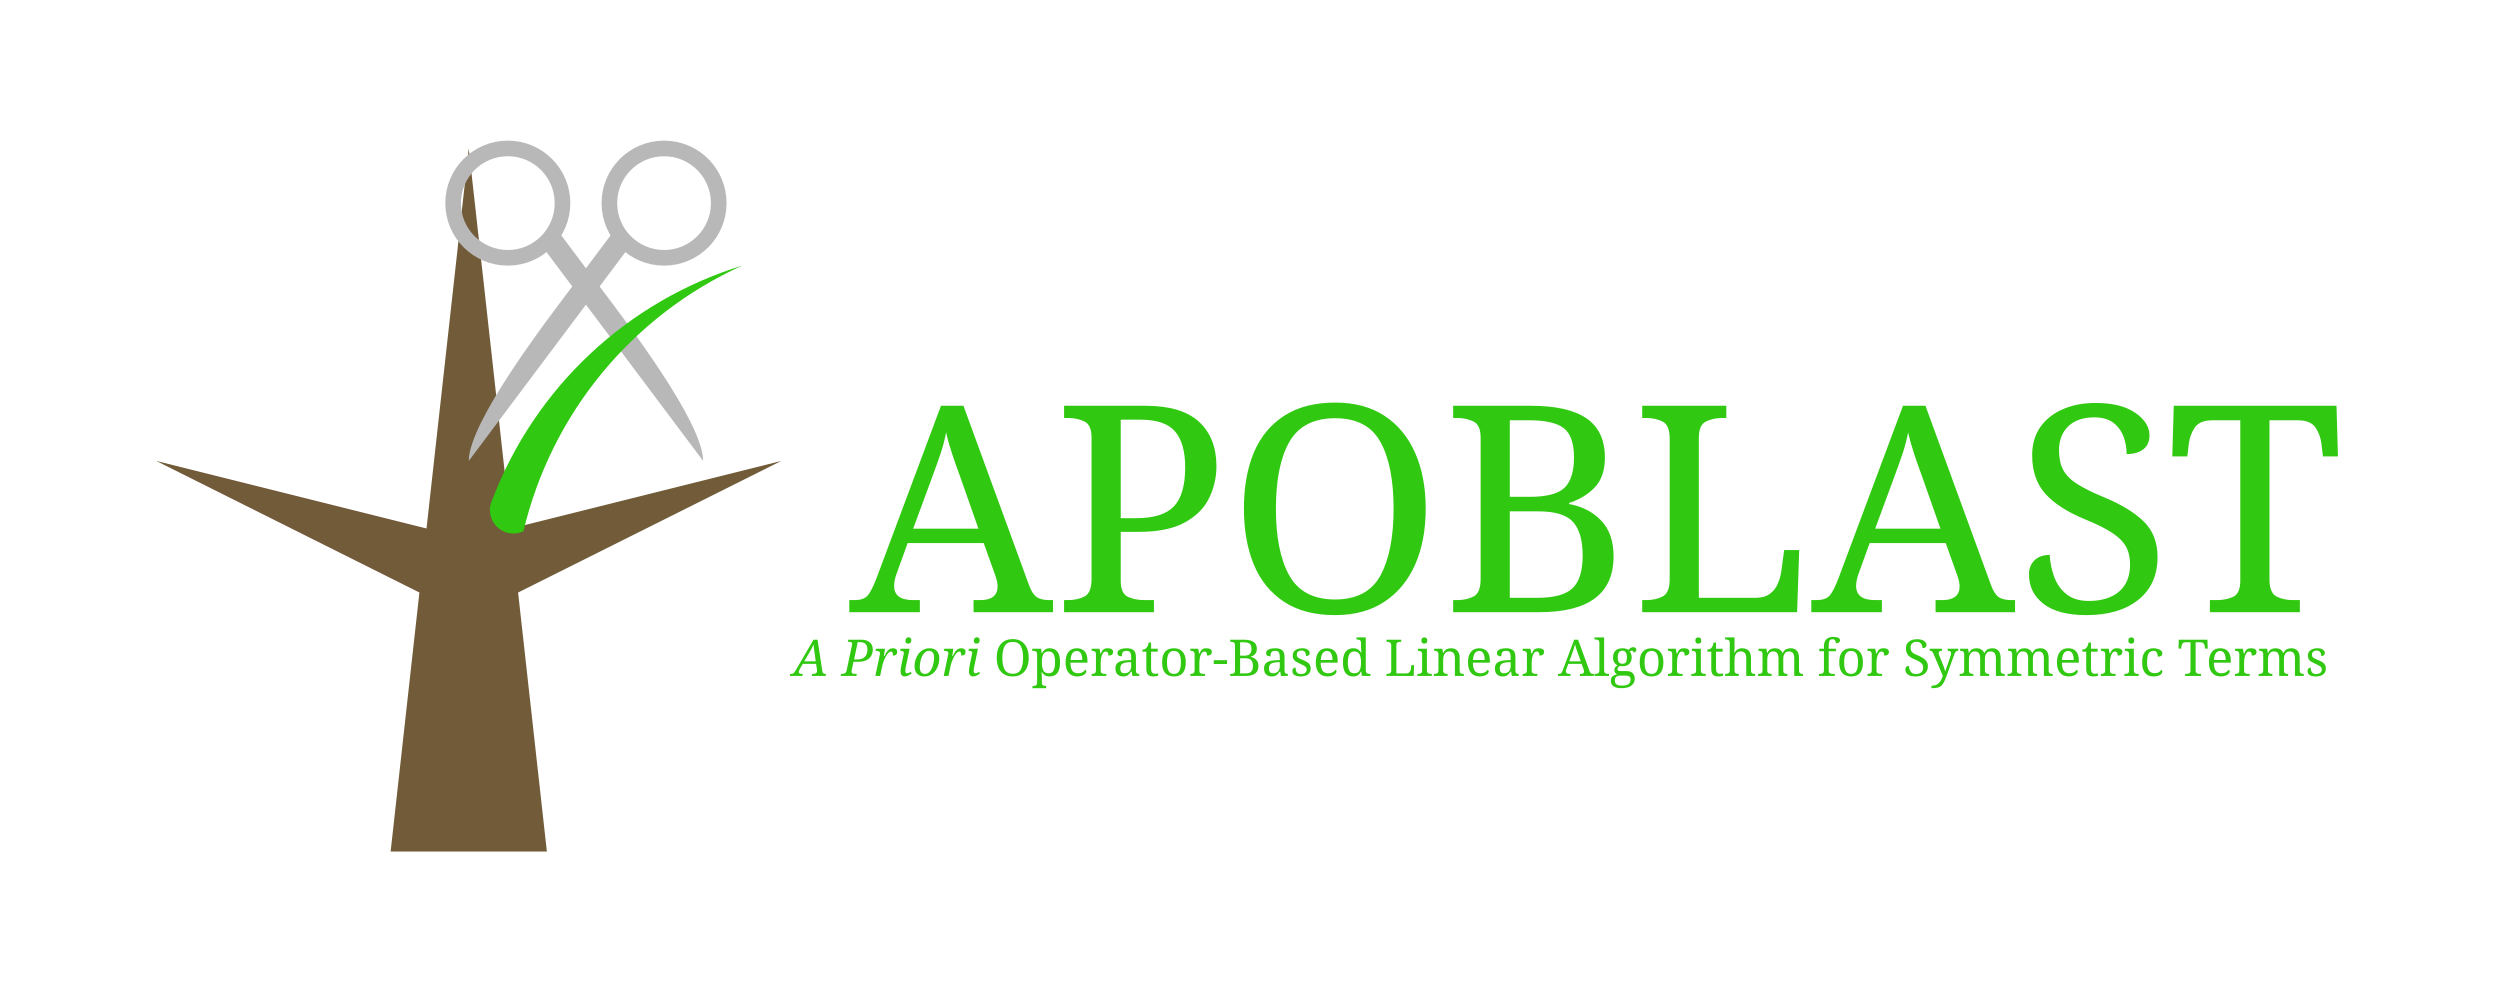
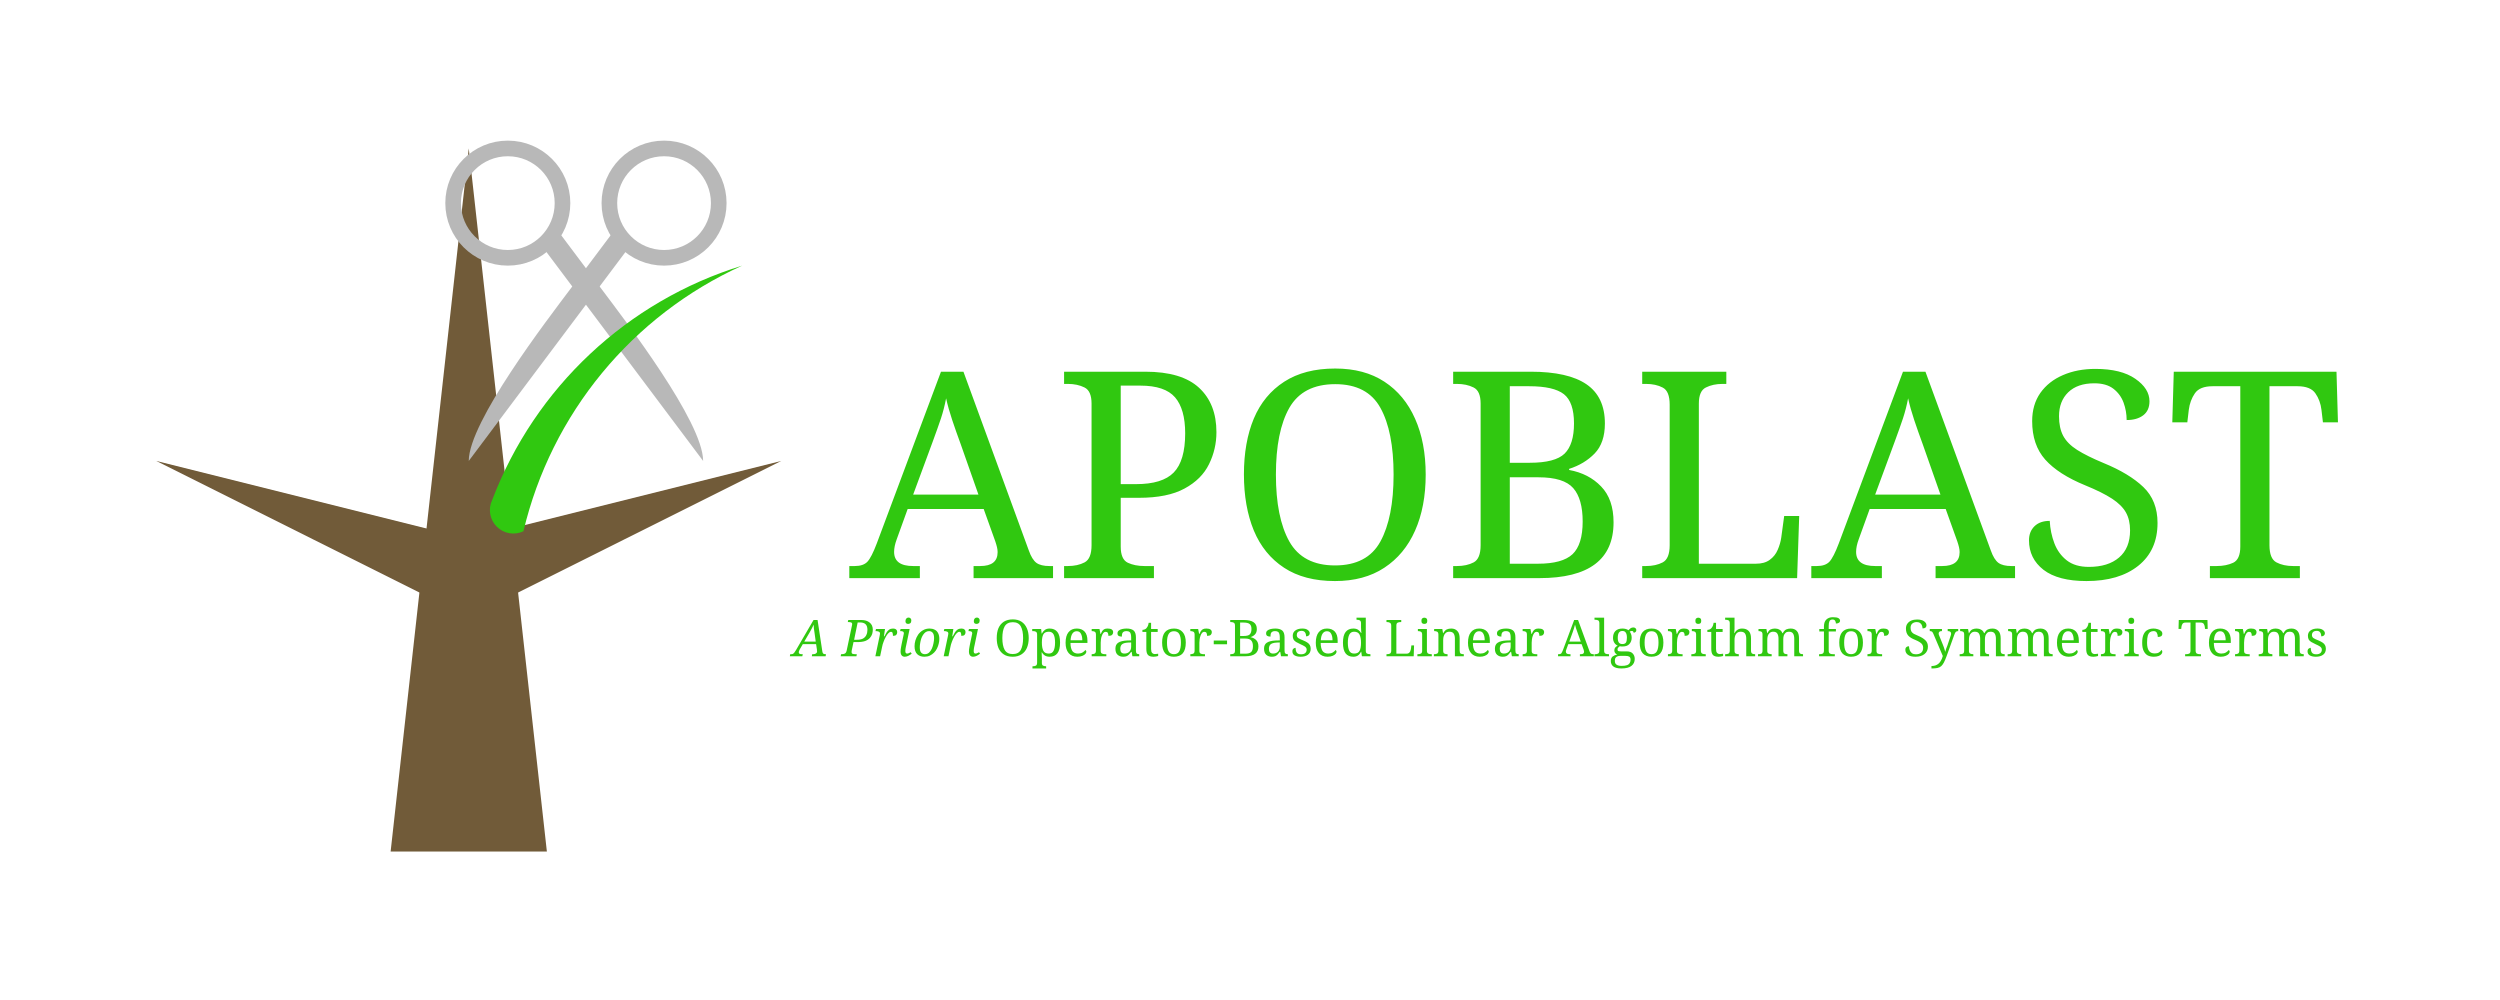
<svg xmlns="http://www.w3.org/2000/svg" width="320" height="128" viewBox="-160 -64 320 128">
  <style>
-         #abbreviation {
-             font-family: Georgia;
-             font-size: 37px;
+         .green {
            fill: #30c810;
        }

-         #full-name {
+         .serif {
            font-family: Georgia;
-             font-size: 6.5px;
-             fill: #30c810;
        }

-         #full-name-sub {
+         .italic {
            font-style: italic;
+         }
+ 
+         #abbreviation {
+             font-size: 37px;
+         }
+ 
+         #full-name {
+             font-size: 6.5px;
        }
    </style>
  <g>
-     <text x="140" y="0" stroke="none" dominant-baseline="central" text-anchor="end" id="abbreviation">APOBLAST</text>
-     <text x="138" y="20" stroke="none" dominant-baseline="central" text-anchor="end" id="full-name">
-       <tspan id="full-name-sub">A Priori</tspan>
+     <text x="140" y="10" stroke="none" text-anchor="end" id="abbreviation" class="serif green">APOBLAST</text>
+     <text x="138" y="20" stroke="none" text-anchor="end" id="full-name" class="serif green">
+       <tspan class="italic">A Priori</tspan>
            Operator-Based Linear Algorithm for Symmetric Terms
        </text>
  </g>
  <g transform="translate(-100 0)">
    <g fill="#715b39">
      <path d="M 40,-5 l -40,10 v 10 Z" />
      <path d="M -40,-5 l 40,10 v 10 Z" />
      <path d="M 0,-45 l 10,90 h -20 Z" />
    </g>
    <g transform="translate(15 -25)">
      <path d="M  -6 -8 l 21,28 c 0,-5 -10,-18 -13,-22 l -6,-8 Z" fill="#b8b8b8" />
    </g>
    <path d="M 35,-30 a 50,50 0 0 0 -32,30 a  3,3 0 0 0 4,4 a 50,50 0 0 1 28,-34 Z" fill="#30c810" />
    <g transform="translate(15 -25)">
      <circle cx="-10" cy="-13" r="7" stroke="#b8b8b8" stroke-width="2" fill="none" />
      <circle cx="10" cy="-13" r="7" stroke="#b8b8b8" stroke-width="2" fill="none" />
      <path d="M 6 -8 l -21,28 c 0,-5 10,-18 13,-22 l 6,-8 Z" fill="#b8b8b8" />
    </g>
  </g>
</svg>
